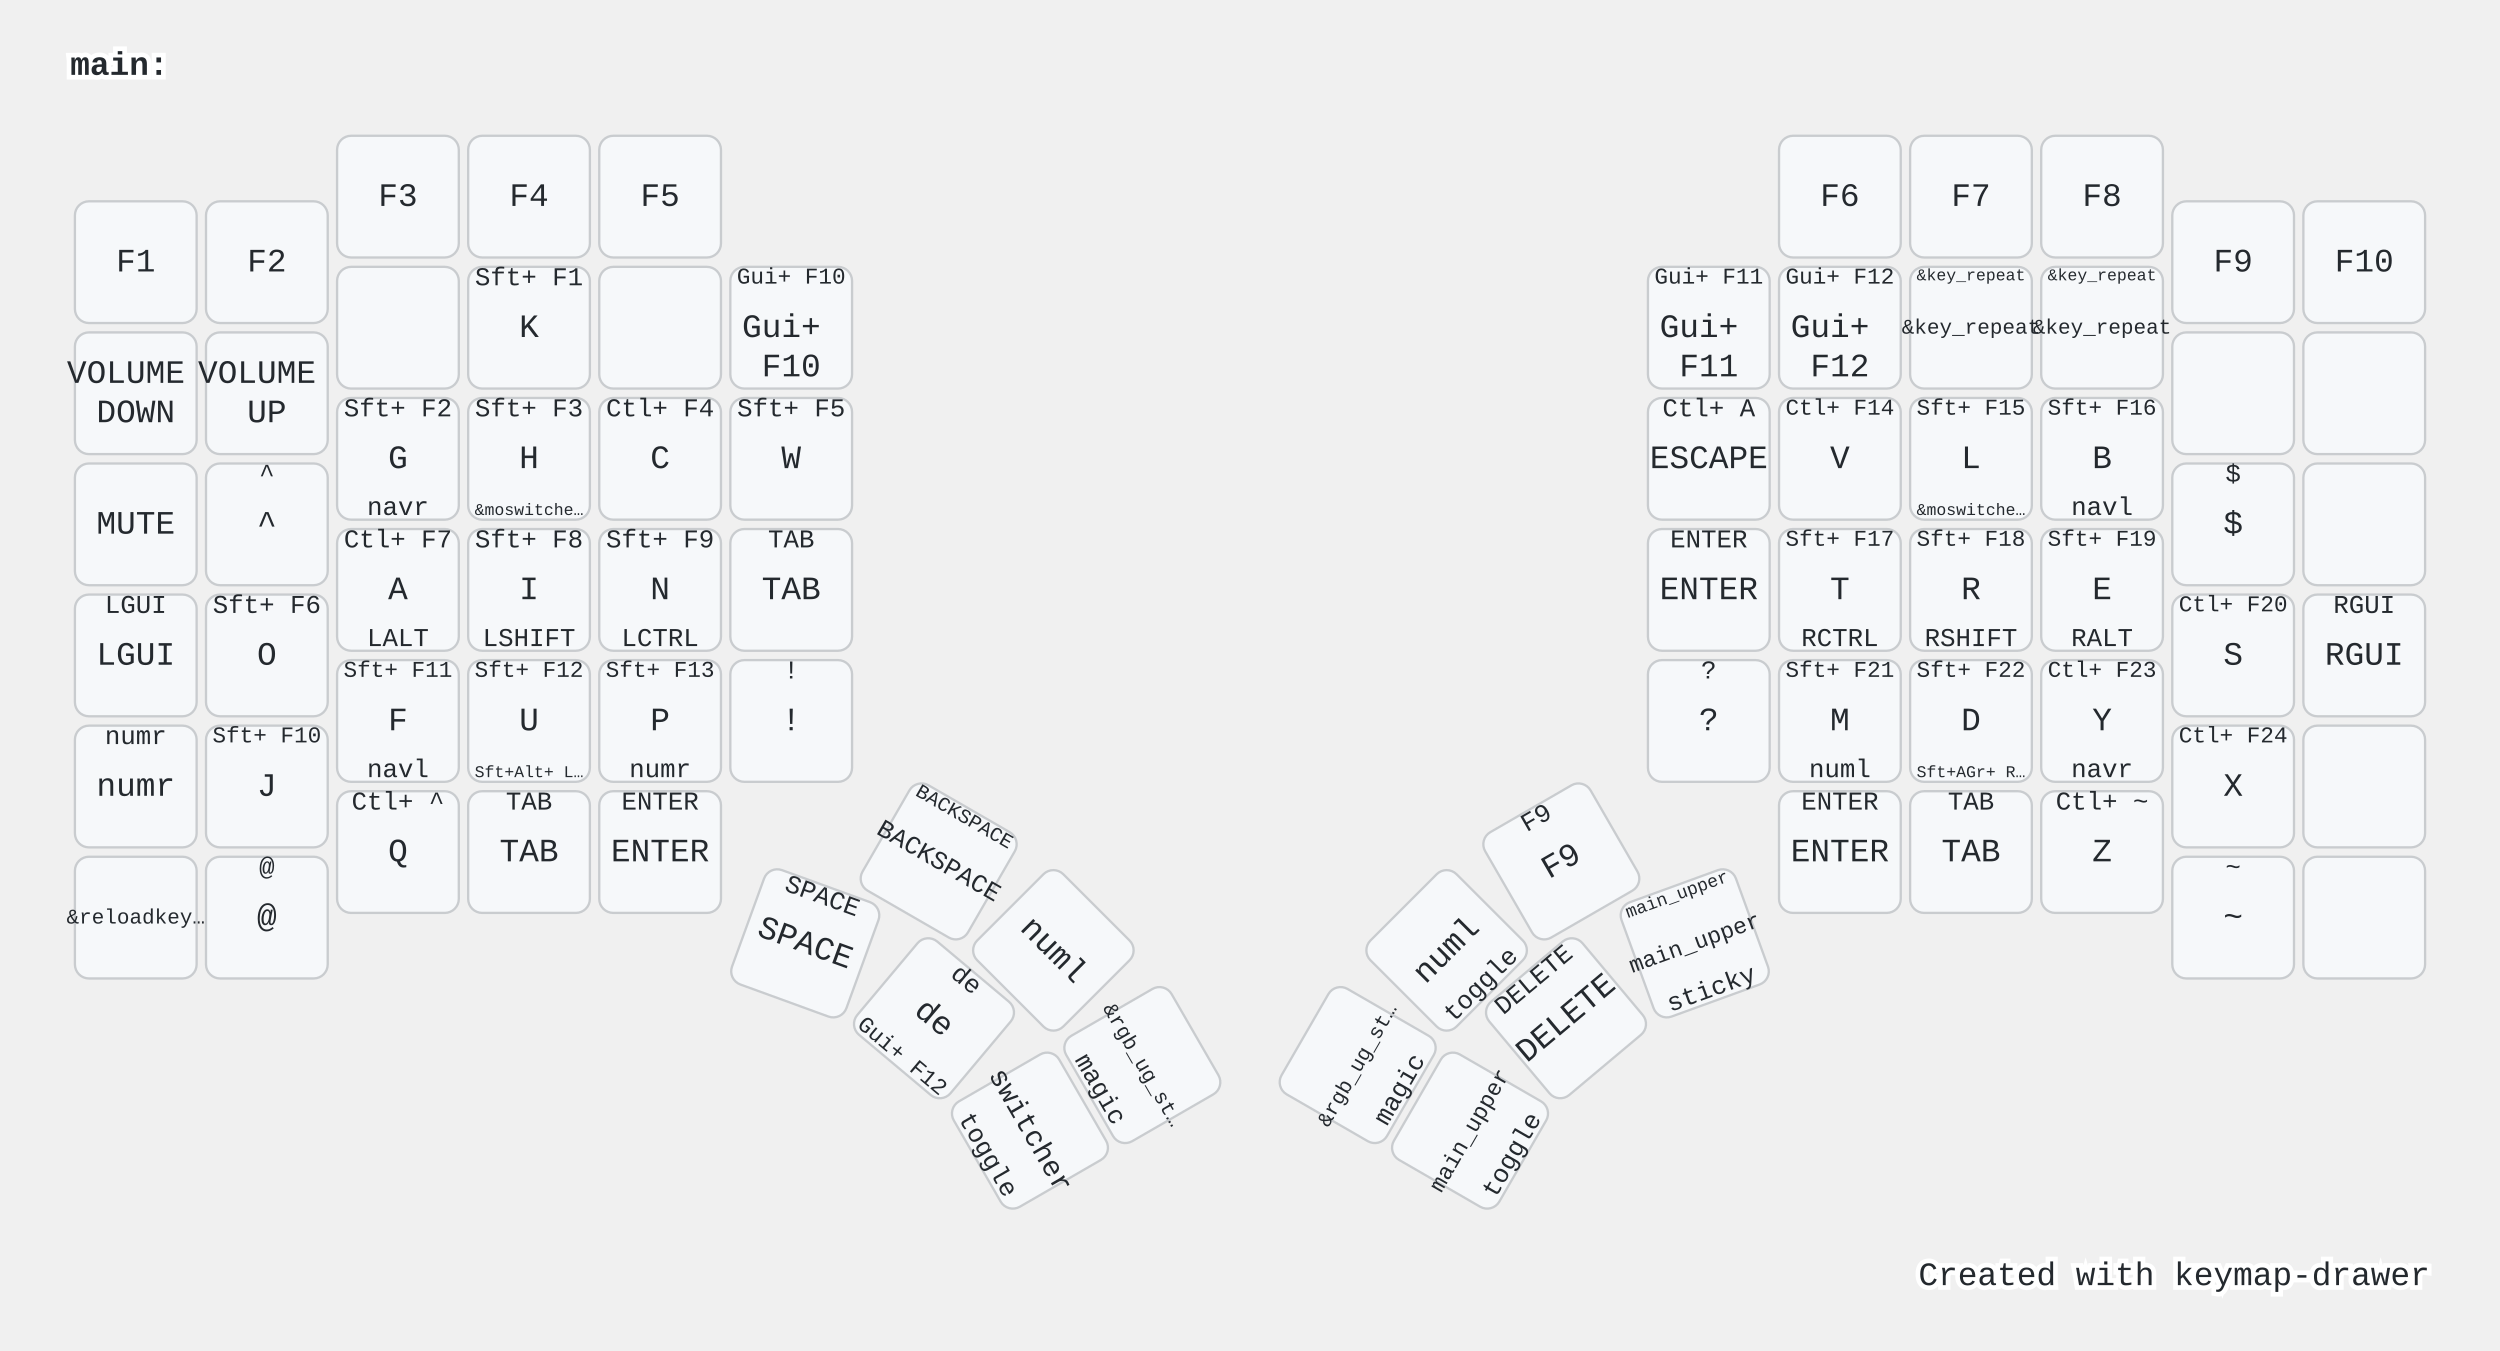
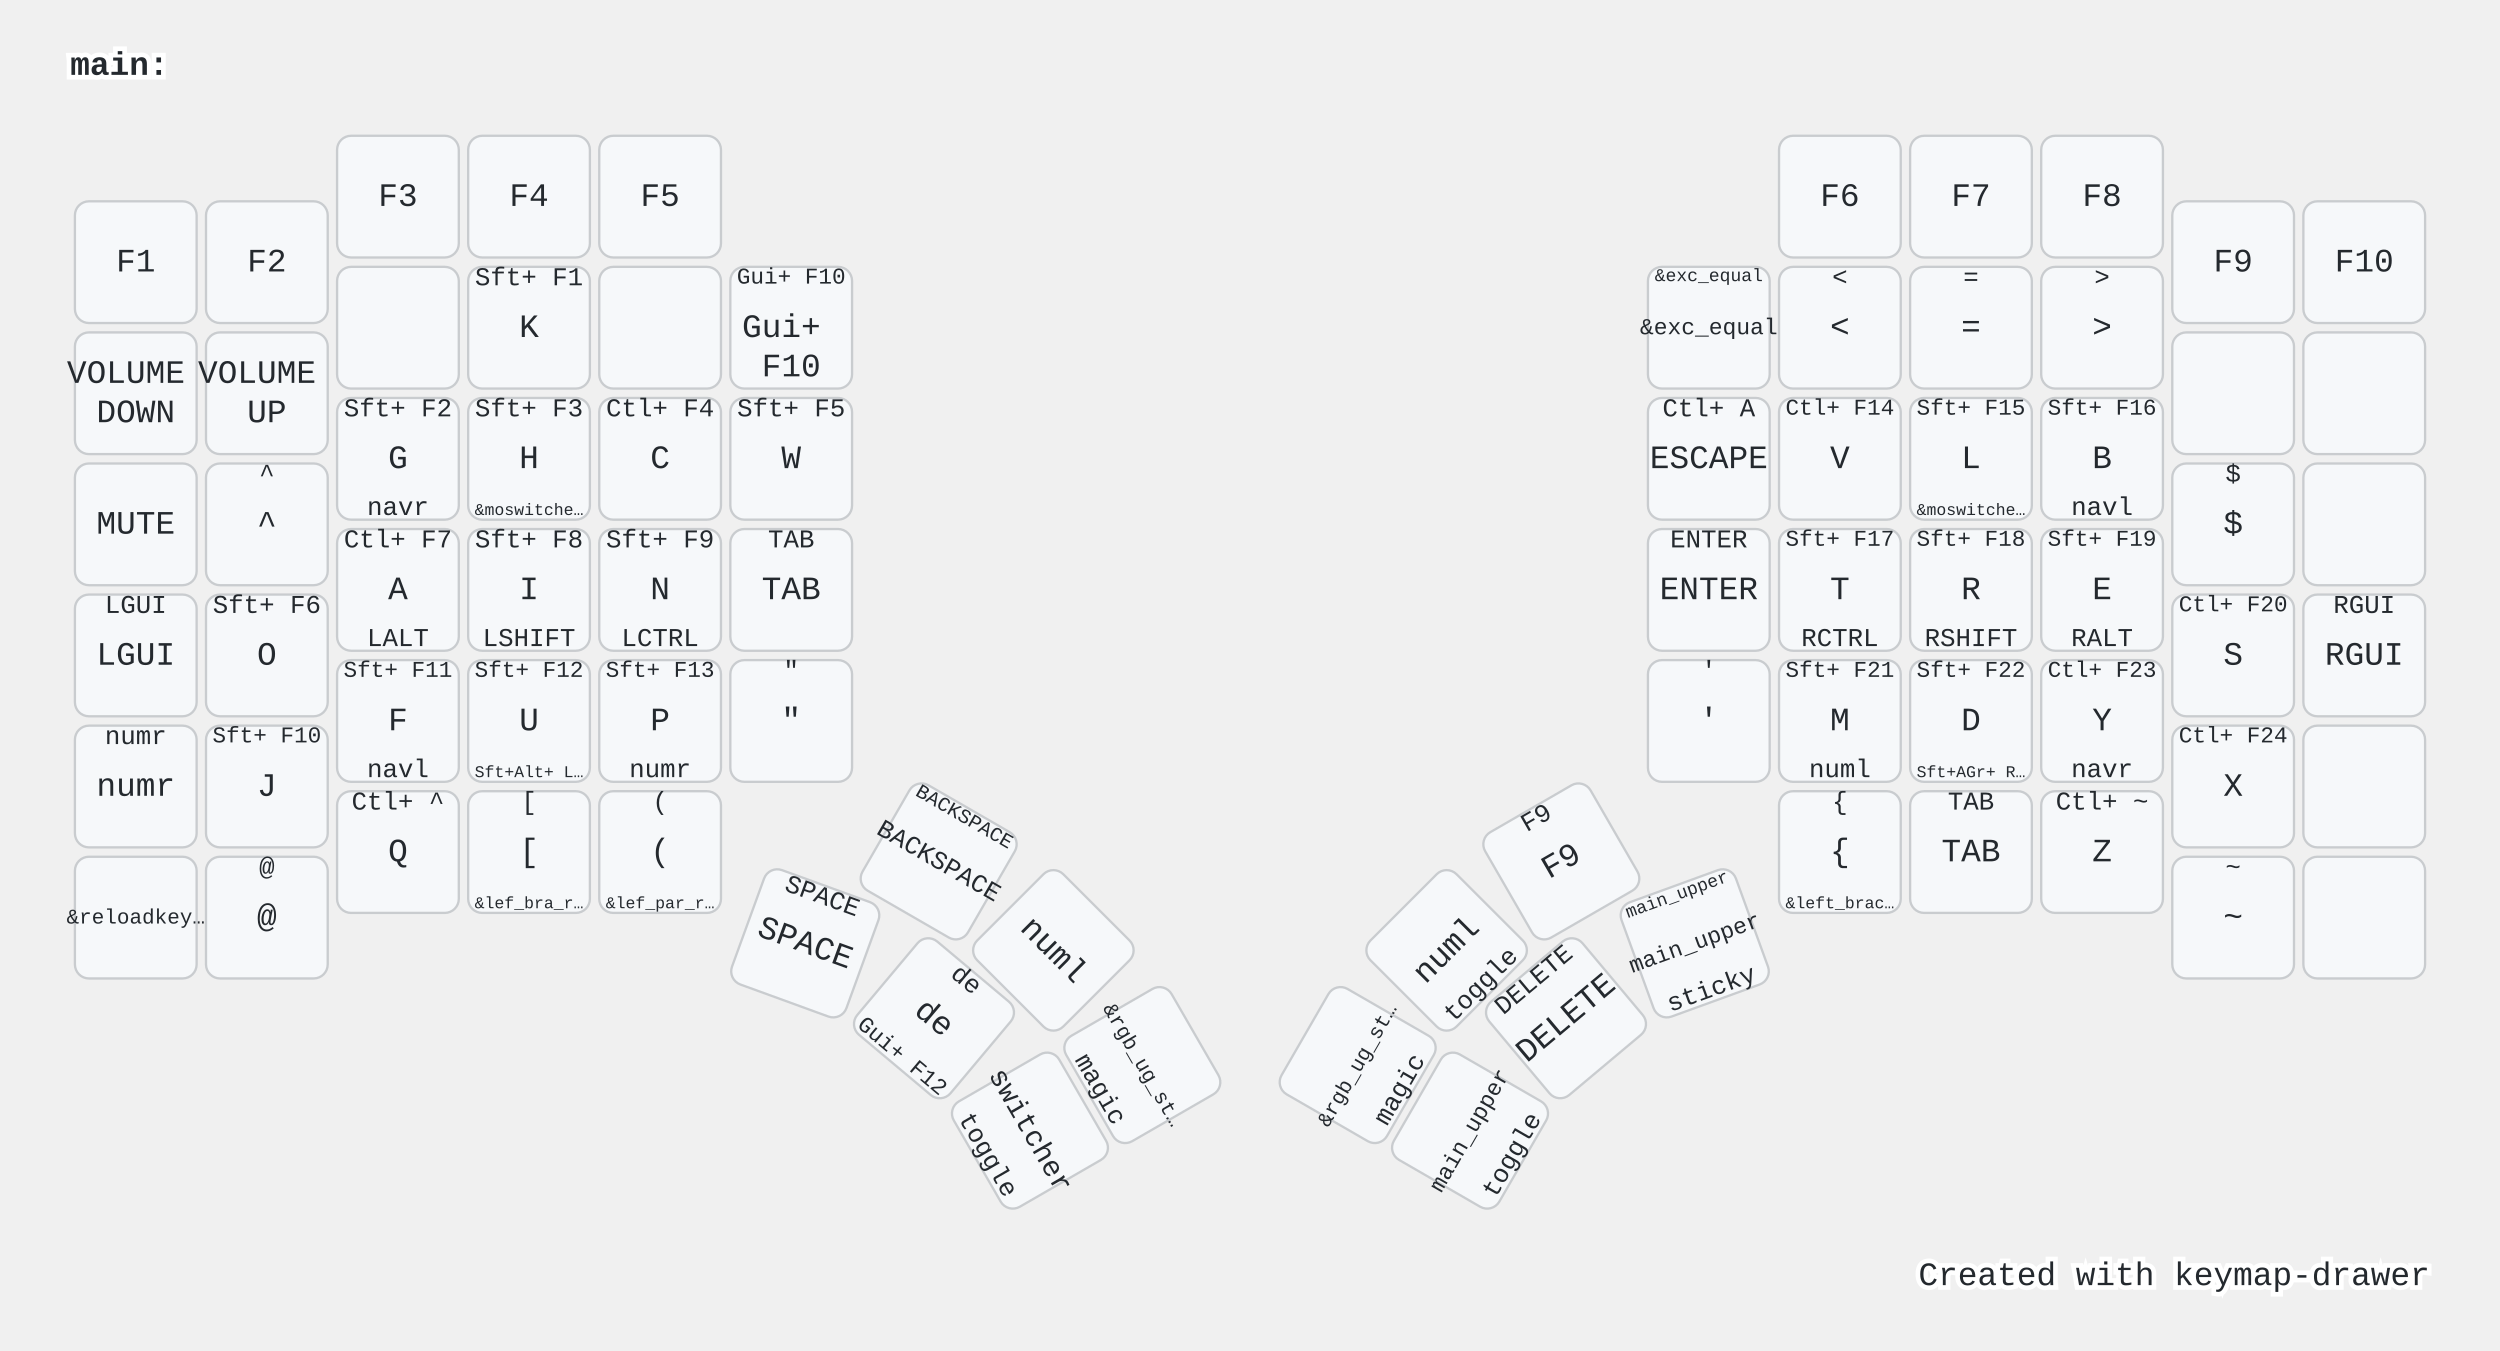
<svg xmlns="http://www.w3.org/2000/svg" width="1068" height="577" viewBox="0 0 1068 577" class="keymap">
  <style>/* inherit to force styles through use tags */
svg path {
    fill: inherit;
}

/* font and background color specifications */
svg.keymap {
    font-family: SFMono-Regular,Consolas,Liberation Mono,Menlo,monospace;
    font-size: 14px;
    font-kerning: normal;
    text-rendering: optimizeLegibility;
    fill: #24292e;
}

/* default key styling */
rect.key {
    fill: #f6f8fa;
}

rect.key, rect.combo {
    stroke: #c9cccf;
    stroke-width: 1;
}

/* default key side styling, only used is draw_key_sides is set */
rect.side {
    filter: brightness(90%);
}

/* color accent for combo boxes */
rect.combo, rect.combo-separate {
    fill: #cdf;
}

/* color accent for held keys */
rect.held, rect.combo.held {
    fill: #fdd;
}

/* color accent for ghost (optional) keys */
rect.ghost, rect.combo.ghost {
    stroke-dasharray: 4, 4;
    stroke-width: 2;
}

text {
    text-anchor: middle;
    dominant-baseline: middle;
}

/* styling for layer labels */
text.label {
    font-weight: bold;
    text-anchor: start;
    stroke: white;
    stroke-width: 4;
    paint-order: stroke;
}

/* styling for optional footer */
text.footer {
    text-anchor: end;
    dominant-baseline: auto;
    stroke: white;
    stroke-width: 4;
    paint-order: stroke;
}

/* styling for combo tap, and key hold/shifted label text */
text.combo, text.hold, text.shifted {
    font-size: 11px;
}

text.hold {
    text-anchor: middle;
    dominant-baseline: auto;
}

text.shifted {
    text-anchor: middle;
    dominant-baseline: hanging;
}

text.layer-activator {
    text-decoration: underline;
}

/* styling for hold/shifted label text in combo box */
text.combo.hold, text.combo.shifted {
    font-size: 8px;
}

/* lighter symbol for transparent keys */
text.trans {
    fill: #7b7e81;
}

/* styling for combo dendrons */
path.combo {
    stroke-width: 1;
    stroke: gray;
    fill: none;
}

/* Start Tabler Icons Cleanup */
/* cannot use height/width with glyphs */
.icon-tabler &gt; path {
    fill: inherit;
    stroke: inherit;
    stroke-width: 2;
}
/* hide tabler's default box */
.icon-tabler &gt; path[stroke="none"][fill="none"] {
    visibility: hidden;
}
/* End Tabler Icons Cleanup */

@media (prefers-color-scheme: dark) {
svg.keymap { fill: #d1d6db; }
rect.key { fill: #3f4750; }
rect.key, rect.combo { stroke: #60666c; }
rect.combo, rect.combo-separate { fill: #1f3d7a; }
rect.held, rect.combo.held { fill: #854747; }
text.label, text.footer { stroke: black; }
text.trans { fill: #7e8184; }
path.combo { stroke: #7f7f7f; }

}</style>
  <g transform="translate(30, 0)" class="layer-main">
    <text x="0" y="28" class="label" id="main">main:</text>
    <g transform="translate(0, 56)">
      <g transform="translate(28, 56)" class="key keypos-0">
        <rect rx="6" ry="6" x="-26" y="-26" width="52" height="52" class="key" />
        <text x="0" y="0" class="key tap">F1</text>
      </g>
      <g transform="translate(84, 56)" class="key keypos-1">
        <rect rx="6" ry="6" x="-26" y="-26" width="52" height="52" class="key" />
        <text x="0" y="0" class="key tap">F2</text>
      </g>
      <g transform="translate(140, 28)" class="key keypos-2">
        <rect rx="6" ry="6" x="-26" y="-26" width="52" height="52" class="key" />
        <text x="0" y="0" class="key tap">F3</text>
      </g>
      <g transform="translate(196, 28)" class="key keypos-3">
        <rect rx="6" ry="6" x="-26" y="-26" width="52" height="52" class="key" />
        <text x="0" y="0" class="key tap">F4</text>
      </g>
      <g transform="translate(252, 28)" class="key keypos-4">
        <rect rx="6" ry="6" x="-26" y="-26" width="52" height="52" class="key" />
        <text x="0" y="0" class="key tap">F5</text>
      </g>
      <g transform="translate(756, 28)" class="key keypos-5">
        <rect rx="6" ry="6" x="-26" y="-26" width="52" height="52" class="key" />
        <text x="0" y="0" class="key tap">F6</text>
      </g>
      <g transform="translate(812, 28)" class="key keypos-6">
        <rect rx="6" ry="6" x="-26" y="-26" width="52" height="52" class="key" />
        <text x="0" y="0" class="key tap">F7</text>
      </g>
      <g transform="translate(868, 28)" class="key keypos-7">
        <rect rx="6" ry="6" x="-26" y="-26" width="52" height="52" class="key" />
        <text x="0" y="0" class="key tap">F8</text>
      </g>
      <g transform="translate(924, 56)" class="key keypos-8">
        <rect rx="6" ry="6" x="-26" y="-26" width="52" height="52" class="key" />
        <text x="0" y="0" class="key tap">F9</text>
      </g>
      <g transform="translate(980, 56)" class="key keypos-9">
        <rect rx="6" ry="6" x="-26" y="-26" width="52" height="52" class="key" />
        <text x="0" y="0" class="key tap">F10</text>
      </g>
      <g transform="translate(28, 112)" class="key keypos-10">
        <rect rx="6" ry="6" x="-26" y="-26" width="52" height="52" class="key" />
        <text x="0" y="0" class="key tap">
          <tspan x="0" dy="-0.6em">VOLUME</tspan>
          <tspan x="0" dy="1.2em">DOWN</tspan>
        </text>
      </g>
      <g transform="translate(84, 112)" class="key keypos-11">
        <rect rx="6" ry="6" x="-26" y="-26" width="52" height="52" class="key" />
        <text x="0" y="0" class="key tap">
          <tspan x="0" dy="-0.6em">VOLUME</tspan>
          <tspan x="0" dy="1.2em">UP</tspan>
        </text>
      </g>
      <g transform="translate(140, 84)" class="key keypos-12">
        <rect rx="6" ry="6" x="-26" y="-26" width="52" height="52" class="key" />
      </g>
      <g transform="translate(196, 84)" class="key keypos-13">
        <rect rx="6" ry="6" x="-26" y="-26" width="52" height="52" class="key" />
        <text x="0" y="0" class="key tap">K</text>
        <text x="0" y="-24" class="key shifted">Sft+ F1</text>
      </g>
      <g transform="translate(252, 84)" class="key keypos-14">
        <rect rx="6" ry="6" x="-26" y="-26" width="52" height="52" class="key" />
      </g>
      <g transform="translate(308, 84)" class="key keypos-15">
        <rect rx="6" ry="6" x="-26" y="-26" width="52" height="52" class="key" />
        <text x="0" y="0" class="key tap">
          <tspan x="0" dy="-0.0em">Gui+</tspan>
          <tspan x="0" dy="1.2em">F10</tspan>
        </text>
        <text x="0" y="-24" class="key shifted">
          <tspan style="font-size: 88%">Gui+ F10</tspan>
        </text>
      </g>
      <g transform="translate(700, 84)" class="key keypos-16">
        <rect rx="6" ry="6" x="-26" y="-26" width="52" height="52" class="key" />
        <text x="0" y="0" class="key tap">
-           <tspan x="0" dy="-0.0em">Gui+</tspan>
-           <tspan x="0" dy="1.2em">F11</tspan>
-         </text>
-         <text x="0" y="-24" class="key shifted">
-           <tspan style="font-size: 88%">Gui+ F11</tspan>
+           <tspan style="font-size: 70%">&amp;exc_equal</tspan>
+         </text>
+         <text x="0" y="-24" class="key shifted">
+           <tspan style="font-size: 70%">&amp;exc_equal</tspan>
        </text>
      </g>
      <g transform="translate(756, 84)" class="key keypos-17">
        <rect rx="6" ry="6" x="-26" y="-26" width="52" height="52" class="key" />
-         <text x="0" y="0" class="key tap">
-           <tspan x="0" dy="-0.0em">Gui+</tspan>
-           <tspan x="0" dy="1.2em">F12</tspan>
-         </text>
-         <text x="0" y="-24" class="key shifted">
-           <tspan style="font-size: 88%">Gui+ F12</tspan>
-         </text>
+         <text x="0" y="0" class="key tap">&lt;</text>
+         <text x="0" y="-24" class="key shifted">&lt;</text>
      </g>
      <g transform="translate(812, 84)" class="key keypos-18">
        <rect rx="6" ry="6" x="-26" y="-26" width="52" height="52" class="key" />
-         <text x="0" y="0" class="key tap">
-           <tspan style="font-size: 64%">&amp;key_repeat</tspan>
-         </text>
-         <text x="0" y="-24" class="key shifted">
-           <tspan style="font-size: 64%">&amp;key_repeat</tspan>
-         </text>
+         <text x="0" y="0" class="key tap">=</text>
+         <text x="0" y="-24" class="key shifted">=</text>
      </g>
      <g transform="translate(868, 84)" class="key keypos-19">
        <rect rx="6" ry="6" x="-26" y="-26" width="52" height="52" class="key" />
-         <text x="0" y="0" class="key tap">
-           <tspan style="font-size: 64%">&amp;key_repeat</tspan>
-         </text>
-         <text x="0" y="-24" class="key shifted">
-           <tspan style="font-size: 64%">&amp;key_repeat</tspan>
-         </text>
+         <text x="0" y="0" class="key tap">&gt;</text>
+         <text x="0" y="-24" class="key shifted">&gt;</text>
      </g>
      <g transform="translate(924, 112)" class="key keypos-20">
        <rect rx="6" ry="6" x="-26" y="-26" width="52" height="52" class="key" />
      </g>
      <g transform="translate(980, 112)" class="key keypos-21">
        <rect rx="6" ry="6" x="-26" y="-26" width="52" height="52" class="key" />
      </g>
      <g transform="translate(28, 168)" class="key keypos-22">
        <rect rx="6" ry="6" x="-26" y="-26" width="52" height="52" class="key" />
        <text x="0" y="0" class="key tap">MUTE</text>
      </g>
      <g transform="translate(84, 168)" class="key keypos-23">
        <rect rx="6" ry="6" x="-26" y="-26" width="52" height="52" class="key" />
        <text x="0" y="0" class="key tap">^</text>
        <text x="0" y="-24" class="key shifted">^</text>
      </g>
      <g transform="translate(140, 140)" class="key keypos-24">
        <rect rx="6" ry="6" x="-26" y="-26" width="52" height="52" class="key" />
        <text x="0" y="0" class="key tap">G</text>
        <text x="0" y="24" class="key hold">navr</text>
        <text x="0" y="-24" class="key shifted">Sft+ F2</text>
      </g>
      <g transform="translate(196, 140)" class="key keypos-25">
        <rect rx="6" ry="6" x="-26" y="-26" width="52" height="52" class="key" />
        <text x="0" y="0" class="key tap">H</text>
        <text x="0" y="24" class="key hold">
          <tspan style="font-size: 64%">&amp;moswitche…</tspan>
        </text>
        <text x="0" y="-24" class="key shifted">Sft+ F3</text>
      </g>
      <g transform="translate(252, 140)" class="key keypos-26">
        <rect rx="6" ry="6" x="-26" y="-26" width="52" height="52" class="key" />
        <text x="0" y="0" class="key tap">C</text>
        <text x="0" y="-24" class="key shifted">Ctl+ F4</text>
      </g>
      <g transform="translate(308, 140)" class="key keypos-27">
        <rect rx="6" ry="6" x="-26" y="-26" width="52" height="52" class="key" />
        <text x="0" y="0" class="key tap">W</text>
        <text x="0" y="-24" class="key shifted">Sft+ F5</text>
      </g>
      <g transform="translate(700, 140)" class="key keypos-28">
        <rect rx="6" ry="6" x="-26" y="-26" width="52" height="52" class="key" />
        <text x="0" y="0" class="key tap">ESCAPE</text>
        <text x="0" y="-24" class="key shifted">Ctl+ A</text>
      </g>
      <g transform="translate(756, 140)" class="key keypos-29">
        <rect rx="6" ry="6" x="-26" y="-26" width="52" height="52" class="key" />
        <text x="0" y="0" class="key tap">V</text>
        <text x="0" y="-24" class="key shifted">
          <tspan style="font-size: 88%">Ctl+ F14</tspan>
        </text>
      </g>
      <g transform="translate(812, 140)" class="key keypos-30">
        <rect rx="6" ry="6" x="-26" y="-26" width="52" height="52" class="key" />
        <text x="0" y="0" class="key tap">L</text>
        <text x="0" y="24" class="key hold">
          <tspan style="font-size: 64%">&amp;moswitche…</tspan>
        </text>
        <text x="0" y="-24" class="key shifted">
          <tspan style="font-size: 88%">Sft+ F15</tspan>
        </text>
      </g>
      <g transform="translate(868, 140)" class="key keypos-31">
        <rect rx="6" ry="6" x="-26" y="-26" width="52" height="52" class="key" />
        <text x="0" y="0" class="key tap">B</text>
        <text x="0" y="24" class="key hold">navl</text>
        <text x="0" y="-24" class="key shifted">
          <tspan style="font-size: 88%">Sft+ F16</tspan>
        </text>
      </g>
      <g transform="translate(924, 168)" class="key keypos-32">
        <rect rx="6" ry="6" x="-26" y="-26" width="52" height="52" class="key" />
        <text x="0" y="0" class="key tap">$</text>
        <text x="0" y="-24" class="key shifted">$</text>
      </g>
      <g transform="translate(980, 168)" class="key keypos-33">
        <rect rx="6" ry="6" x="-26" y="-26" width="52" height="52" class="key" />
      </g>
      <g transform="translate(28, 224)" class="key keypos-34">
        <rect rx="6" ry="6" x="-26" y="-26" width="52" height="52" class="key" />
        <text x="0" y="0" class="key tap">LGUI</text>
        <text x="0" y="-24" class="key shifted">LGUI</text>
      </g>
      <g transform="translate(84, 224)" class="key keypos-35">
        <rect rx="6" ry="6" x="-26" y="-26" width="52" height="52" class="key" />
        <text x="0" y="0" class="key tap">O</text>
        <text x="0" y="-24" class="key shifted">Sft+ F6</text>
      </g>
      <g transform="translate(140, 196)" class="key keypos-36">
        <rect rx="6" ry="6" x="-26" y="-26" width="52" height="52" class="key" />
        <text x="0" y="0" class="key tap">A</text>
        <text x="0" y="24" class="key hold">LALT</text>
        <text x="0" y="-24" class="key shifted">Ctl+ F7</text>
      </g>
      <g transform="translate(196, 196)" class="key keypos-37">
        <rect rx="6" ry="6" x="-26" y="-26" width="52" height="52" class="key" />
        <text x="0" y="0" class="key tap">I</text>
        <text x="0" y="24" class="key hold">LSHIFT</text>
        <text x="0" y="-24" class="key shifted">Sft+ F8</text>
      </g>
      <g transform="translate(252, 196)" class="key keypos-38">
        <rect rx="6" ry="6" x="-26" y="-26" width="52" height="52" class="key" />
        <text x="0" y="0" class="key tap">N</text>
        <text x="0" y="24" class="key hold">LCTRL</text>
        <text x="0" y="-24" class="key shifted">Sft+ F9</text>
      </g>
      <g transform="translate(308, 196)" class="key keypos-39">
        <rect rx="6" ry="6" x="-26" y="-26" width="52" height="52" class="key" />
        <text x="0" y="0" class="key tap">TAB</text>
        <text x="0" y="-24" class="key shifted">TAB</text>
      </g>
      <g transform="translate(700, 196)" class="key keypos-40">
        <rect rx="6" ry="6" x="-26" y="-26" width="52" height="52" class="key" />
        <text x="0" y="0" class="key tap">ENTER</text>
        <text x="0" y="-24" class="key shifted">ENTER</text>
      </g>
      <g transform="translate(756, 196)" class="key keypos-41">
        <rect rx="6" ry="6" x="-26" y="-26" width="52" height="52" class="key" />
        <text x="0" y="0" class="key tap">T</text>
        <text x="0" y="24" class="key hold">RCTRL</text>
        <text x="0" y="-24" class="key shifted">
          <tspan style="font-size: 88%">Sft+ F17</tspan>
        </text>
      </g>
      <g transform="translate(812, 196)" class="key keypos-42">
        <rect rx="6" ry="6" x="-26" y="-26" width="52" height="52" class="key" />
        <text x="0" y="0" class="key tap">R</text>
        <text x="0" y="24" class="key hold">RSHIFT</text>
        <text x="0" y="-24" class="key shifted">
          <tspan style="font-size: 88%">Sft+ F18</tspan>
        </text>
      </g>
      <g transform="translate(868, 196)" class="key keypos-43">
        <rect rx="6" ry="6" x="-26" y="-26" width="52" height="52" class="key" />
        <text x="0" y="0" class="key tap">E</text>
        <text x="0" y="24" class="key hold">RALT</text>
        <text x="0" y="-24" class="key shifted">
          <tspan style="font-size: 88%">Sft+ F19</tspan>
        </text>
      </g>
      <g transform="translate(924, 224)" class="key keypos-44">
        <rect rx="6" ry="6" x="-26" y="-26" width="52" height="52" class="key" />
        <text x="0" y="0" class="key tap">S</text>
        <text x="0" y="-24" class="key shifted">
          <tspan style="font-size: 88%">Ctl+ F20</tspan>
        </text>
      </g>
      <g transform="translate(980, 224)" class="key keypos-45">
        <rect rx="6" ry="6" x="-26" y="-26" width="52" height="52" class="key" />
        <text x="0" y="0" class="key tap">RGUI</text>
        <text x="0" y="-24" class="key shifted">RGUI</text>
      </g>
      <g transform="translate(28, 280)" class="key keypos-46">
        <rect rx="6" ry="6" x="-26" y="-26" width="52" height="52" class="key" />
        <text x="0" y="0" class="key tap">numr</text>
        <text x="0" y="-24" class="key shifted">numr</text>
      </g>
      <g transform="translate(84, 280)" class="key keypos-47">
        <rect rx="6" ry="6" x="-26" y="-26" width="52" height="52" class="key" />
        <text x="0" y="0" class="key tap">J</text>
        <text x="0" y="-24" class="key shifted">
          <tspan style="font-size: 88%">Sft+ F10</tspan>
        </text>
      </g>
      <g transform="translate(140, 252)" class="key keypos-48">
        <rect rx="6" ry="6" x="-26" y="-26" width="52" height="52" class="key" />
        <text x="0" y="0" class="key tap">F</text>
        <text x="0" y="24" class="key hold">navl</text>
        <text x="0" y="-24" class="key shifted">
          <tspan style="font-size: 88%">Sft+ F11</tspan>
        </text>
      </g>
      <g transform="translate(196, 252)" class="key keypos-49">
        <rect rx="6" ry="6" x="-26" y="-26" width="52" height="52" class="key" />
        <text x="0" y="0" class="key tap">U</text>
        <text x="0" y="24" class="key hold">
          <tspan style="font-size: 64%">Sft+Alt+ L…</tspan>
        </text>
        <text x="0" y="-24" class="key shifted">
          <tspan style="font-size: 88%">Sft+ F12</tspan>
        </text>
      </g>
      <g transform="translate(252, 252)" class="key keypos-50">
        <rect rx="6" ry="6" x="-26" y="-26" width="52" height="52" class="key" />
        <text x="0" y="0" class="key tap">P</text>
        <text x="0" y="24" class="key hold">numr</text>
        <text x="0" y="-24" class="key shifted">
          <tspan style="font-size: 88%">Sft+ F13</tspan>
        </text>
      </g>
      <g transform="translate(308, 252)" class="key keypos-51">
        <rect rx="6" ry="6" x="-26" y="-26" width="52" height="52" class="key" />
-         <text x="0" y="0" class="key tap">!</text>
-         <text x="0" y="-24" class="key shifted">!</text>
+         <text x="0" y="0" class="key tap">"</text>
+         <text x="0" y="-24" class="key shifted">"</text>
      </g>
      <g transform="translate(371, 312) rotate(30.0)" class="key keypos-52">
        <rect rx="6" ry="6" x="-26" y="-26" width="52" height="52" class="key" />
        <text x="0" y="0" class="key tap">
          <tspan style="font-size: 78%">BACKSPACE</tspan>
        </text>
        <text x="0" y="-24" class="key shifted">
          <tspan style="font-size: 78%">BACKSPACE</tspan>
        </text>
      </g>
      <g transform="translate(420, 350) rotate(45.0)" class="key keypos-53">
        <rect rx="6" ry="6" x="-26" y="-26" width="52" height="52" class="key" />
        <text x="0" y="0" class="key tap">numl</text>
      </g>
      <g transform="translate(458, 399) rotate(60.0)" class="key keypos-54">
        <rect rx="6" ry="6" x="-26" y="-26" width="52" height="52" class="key" />
        <text x="0" y="0" class="key tap">
          <tspan style="font-size: 64%">&amp;rgb_ug_st…</tspan>
        </text>
        <text x="0" y="24" class="key hold">magic</text>
      </g>
      <g transform="translate(550, 399) rotate(-60.0)" class="key keypos-55">
        <rect rx="6" ry="6" x="-26" y="-26" width="52" height="52" class="key" />
        <text x="0" y="0" class="key tap">
          <tspan style="font-size: 64%">&amp;rgb_ug_st…</tspan>
        </text>
        <text x="0" y="24" class="key hold">magic</text>
      </g>
      <g transform="translate(588, 350) rotate(-45.0)" class="key keypos-56">
        <rect rx="6" ry="6" x="-26" y="-26" width="52" height="52" class="key" />
        <text x="0" y="0" class="key tap">numl</text>
        <text x="0" y="24" class="key hold">toggle</text>
      </g>
      <g transform="translate(637, 312) rotate(-30.0)" class="key keypos-57">
        <rect rx="6" ry="6" x="-26" y="-26" width="52" height="52" class="key" />
        <text x="0" y="0" class="key tap">F9</text>
        <text x="0" y="-24" class="key shifted">F9</text>
      </g>
      <g transform="translate(700, 252)" class="key keypos-58">
        <rect rx="6" ry="6" x="-26" y="-26" width="52" height="52" class="key" />
-         <text x="0" y="0" class="key tap">?</text>
-         <text x="0" y="-24" class="key shifted">?</text>
+         <text x="0" y="0" class="key tap">'</text>
+         <text x="0" y="-24" class="key shifted">'</text>
      </g>
      <g transform="translate(756, 252)" class="key keypos-59">
        <rect rx="6" ry="6" x="-26" y="-26" width="52" height="52" class="key" />
        <text x="0" y="0" class="key tap">M</text>
        <text x="0" y="24" class="key hold">numl</text>
        <text x="0" y="-24" class="key shifted">
          <tspan style="font-size: 88%">Sft+ F21</tspan>
        </text>
      </g>
      <g transform="translate(812, 252)" class="key keypos-60">
        <rect rx="6" ry="6" x="-26" y="-26" width="52" height="52" class="key" />
        <text x="0" y="0" class="key tap">D</text>
        <text x="0" y="24" class="key hold">
          <tspan style="font-size: 64%">Sft+AGr+ R…</tspan>
        </text>
        <text x="0" y="-24" class="key shifted">
          <tspan style="font-size: 88%">Sft+ F22</tspan>
        </text>
      </g>
      <g transform="translate(868, 252)" class="key keypos-61">
        <rect rx="6" ry="6" x="-26" y="-26" width="52" height="52" class="key" />
        <text x="0" y="0" class="key tap">Y</text>
        <text x="0" y="24" class="key hold">navr</text>
        <text x="0" y="-24" class="key shifted">
          <tspan style="font-size: 88%">Ctl+ F23</tspan>
        </text>
      </g>
      <g transform="translate(924, 280)" class="key keypos-62">
        <rect rx="6" ry="6" x="-26" y="-26" width="52" height="52" class="key" />
        <text x="0" y="0" class="key tap">X</text>
        <text x="0" y="-24" class="key shifted">
          <tspan style="font-size: 88%">Ctl+ F24</tspan>
        </text>
      </g>
      <g transform="translate(980, 280)" class="key keypos-63">
        <rect rx="6" ry="6" x="-26" y="-26" width="52" height="52" class="key" />
      </g>
      <g transform="translate(28, 336)" class="key keypos-64">
        <rect rx="6" ry="6" x="-26" y="-26" width="52" height="52" class="key" />
        <text x="0" y="0" class="key tap">
          <tspan style="font-size: 64%">&amp;reloadkey…</tspan>
        </text>
      </g>
      <g transform="translate(84, 336)" class="key keypos-65">
        <rect rx="6" ry="6" x="-26" y="-26" width="52" height="52" class="key" />
        <text x="0" y="0" class="key tap">@</text>
        <text x="0" y="-24" class="key shifted">@</text>
      </g>
      <g transform="translate(140, 308)" class="key keypos-66">
        <rect rx="6" ry="6" x="-26" y="-26" width="52" height="52" class="key" />
        <text x="0" y="0" class="key tap">Q</text>
        <text x="0" y="-24" class="key shifted">Ctl+ ^</text>
      </g>
      <g transform="translate(196, 308)" class="key keypos-67">
        <rect rx="6" ry="6" x="-26" y="-26" width="52" height="52" class="key" />
-         <text x="0" y="0" class="key tap">TAB</text>
-         <text x="0" y="-24" class="key shifted">TAB</text>
+         <text x="0" y="0" class="key tap">[</text>
+         <text x="0" y="24" class="key hold">
+           <tspan style="font-size: 64%">&amp;lef_bra_r…</tspan>
+         </text>
+         <text x="0" y="-24" class="key shifted">[</text>
      </g>
      <g transform="translate(252, 308)" class="key keypos-68">
        <rect rx="6" ry="6" x="-26" y="-26" width="52" height="52" class="key" />
-         <text x="0" y="0" class="key tap">ENTER</text>
-         <text x="0" y="-24" class="key shifted">ENTER</text>
+         <text x="0" y="0" class="key tap">(</text>
+         <text x="0" y="24" class="key hold">
+           <tspan style="font-size: 64%">&amp;lef_par_r…</tspan>
+         </text>
+         <text x="0" y="-24" class="key shifted">(</text>
      </g>
      <g transform="translate(314, 347) rotate(20.0)" class="key keypos-69">
        <rect rx="6" ry="6" x="-26" y="-26" width="52" height="52" class="key" />
        <text x="0" y="0" class="key tap">SPACE</text>
        <text x="0" y="-24" class="key shifted">SPACE</text>
      </g>
      <g transform="translate(369, 379) rotate(40.0)" class="key keypos-70">
        <rect rx="6" ry="6" x="-26" y="-26" width="52" height="52" class="key" />
        <text x="0" y="0" class="key tap">de</text>
        <text x="0" y="24" class="key hold">
          <tspan style="font-size: 88%">Gui+ F12</tspan>
        </text>
        <text x="0" y="-24" class="key shifted">de</text>
      </g>
      <g transform="translate(410, 427) rotate(60.0)" class="key keypos-71">
        <rect rx="6" ry="6" x="-26" y="-26" width="52" height="52" class="key" />
        <text x="0" y="0" class="key tap">
          <tspan style="font-size: 88%">switcher</tspan>
        </text>
        <text x="0" y="24" class="key hold">toggle</text>
      </g>
      <g transform="translate(598, 427) rotate(-60.0)" class="key keypos-72">
        <rect rx="6" ry="6" x="-26" y="-26" width="52" height="52" class="key" />
        <text x="0" y="0" class="key tap">
          <tspan style="font-size: 70%">main_upper</tspan>
        </text>
        <text x="0" y="24" class="key hold">toggle</text>
      </g>
      <g transform="translate(639, 379) rotate(-40.0)" class="key keypos-73">
        <rect rx="6" ry="6" x="-26" y="-26" width="52" height="52" class="key" />
        <text x="0" y="0" class="key tap">DELETE</text>
        <text x="0" y="-24" class="key shifted">DELETE</text>
      </g>
      <g transform="translate(694, 347) rotate(-20.0)" class="key keypos-74">
        <rect rx="6" ry="6" x="-26" y="-26" width="52" height="52" class="key" />
        <text x="0" y="0" class="key tap">
          <tspan style="font-size: 70%">main_upper</tspan>
        </text>
        <text x="0" y="24" class="key hold">sticky</text>
        <text x="0" y="-24" class="key shifted">
          <tspan style="font-size: 70%">main_upper</tspan>
        </text>
      </g>
      <g transform="translate(756, 308)" class="key keypos-75">
        <rect rx="6" ry="6" x="-26" y="-26" width="52" height="52" class="key" />
-         <text x="0" y="0" class="key tap">ENTER</text>
-         <text x="0" y="-24" class="key shifted">ENTER</text>
+         <text x="0" y="0" class="key tap">{</text>
+         <text x="0" y="24" class="key hold">
+           <tspan style="font-size: 64%">&amp;left_brac…</tspan>
+         </text>
+         <text x="0" y="-24" class="key shifted">{</text>
      </g>
      <g transform="translate(812, 308)" class="key keypos-76">
        <rect rx="6" ry="6" x="-26" y="-26" width="52" height="52" class="key" />
        <text x="0" y="0" class="key tap">TAB</text>
        <text x="0" y="-24" class="key shifted">TAB</text>
      </g>
      <g transform="translate(868, 308)" class="key keypos-77">
        <rect rx="6" ry="6" x="-26" y="-26" width="52" height="52" class="key" />
        <text x="0" y="0" class="key tap">Z</text>
        <text x="0" y="-24" class="key shifted">Ctl+ ~</text>
      </g>
      <g transform="translate(924, 336)" class="key keypos-78">
        <rect rx="6" ry="6" x="-26" y="-26" width="52" height="52" class="key" />
        <text x="0" y="0" class="key tap">~</text>
        <text x="0" y="-24" class="key shifted">~</text>
      </g>
      <g transform="translate(980, 336)" class="key keypos-79">
        <rect rx="6" ry="6" x="-26" y="-26" width="52" height="52" class="key" />
      </g>
    </g>
  </g>
  <text x="1038.0" y="549.0" class="footer">Created with <a href="https://github.com/caksoylar/keymap-drawer">keymap-drawer</a>
  </text>
</svg>
